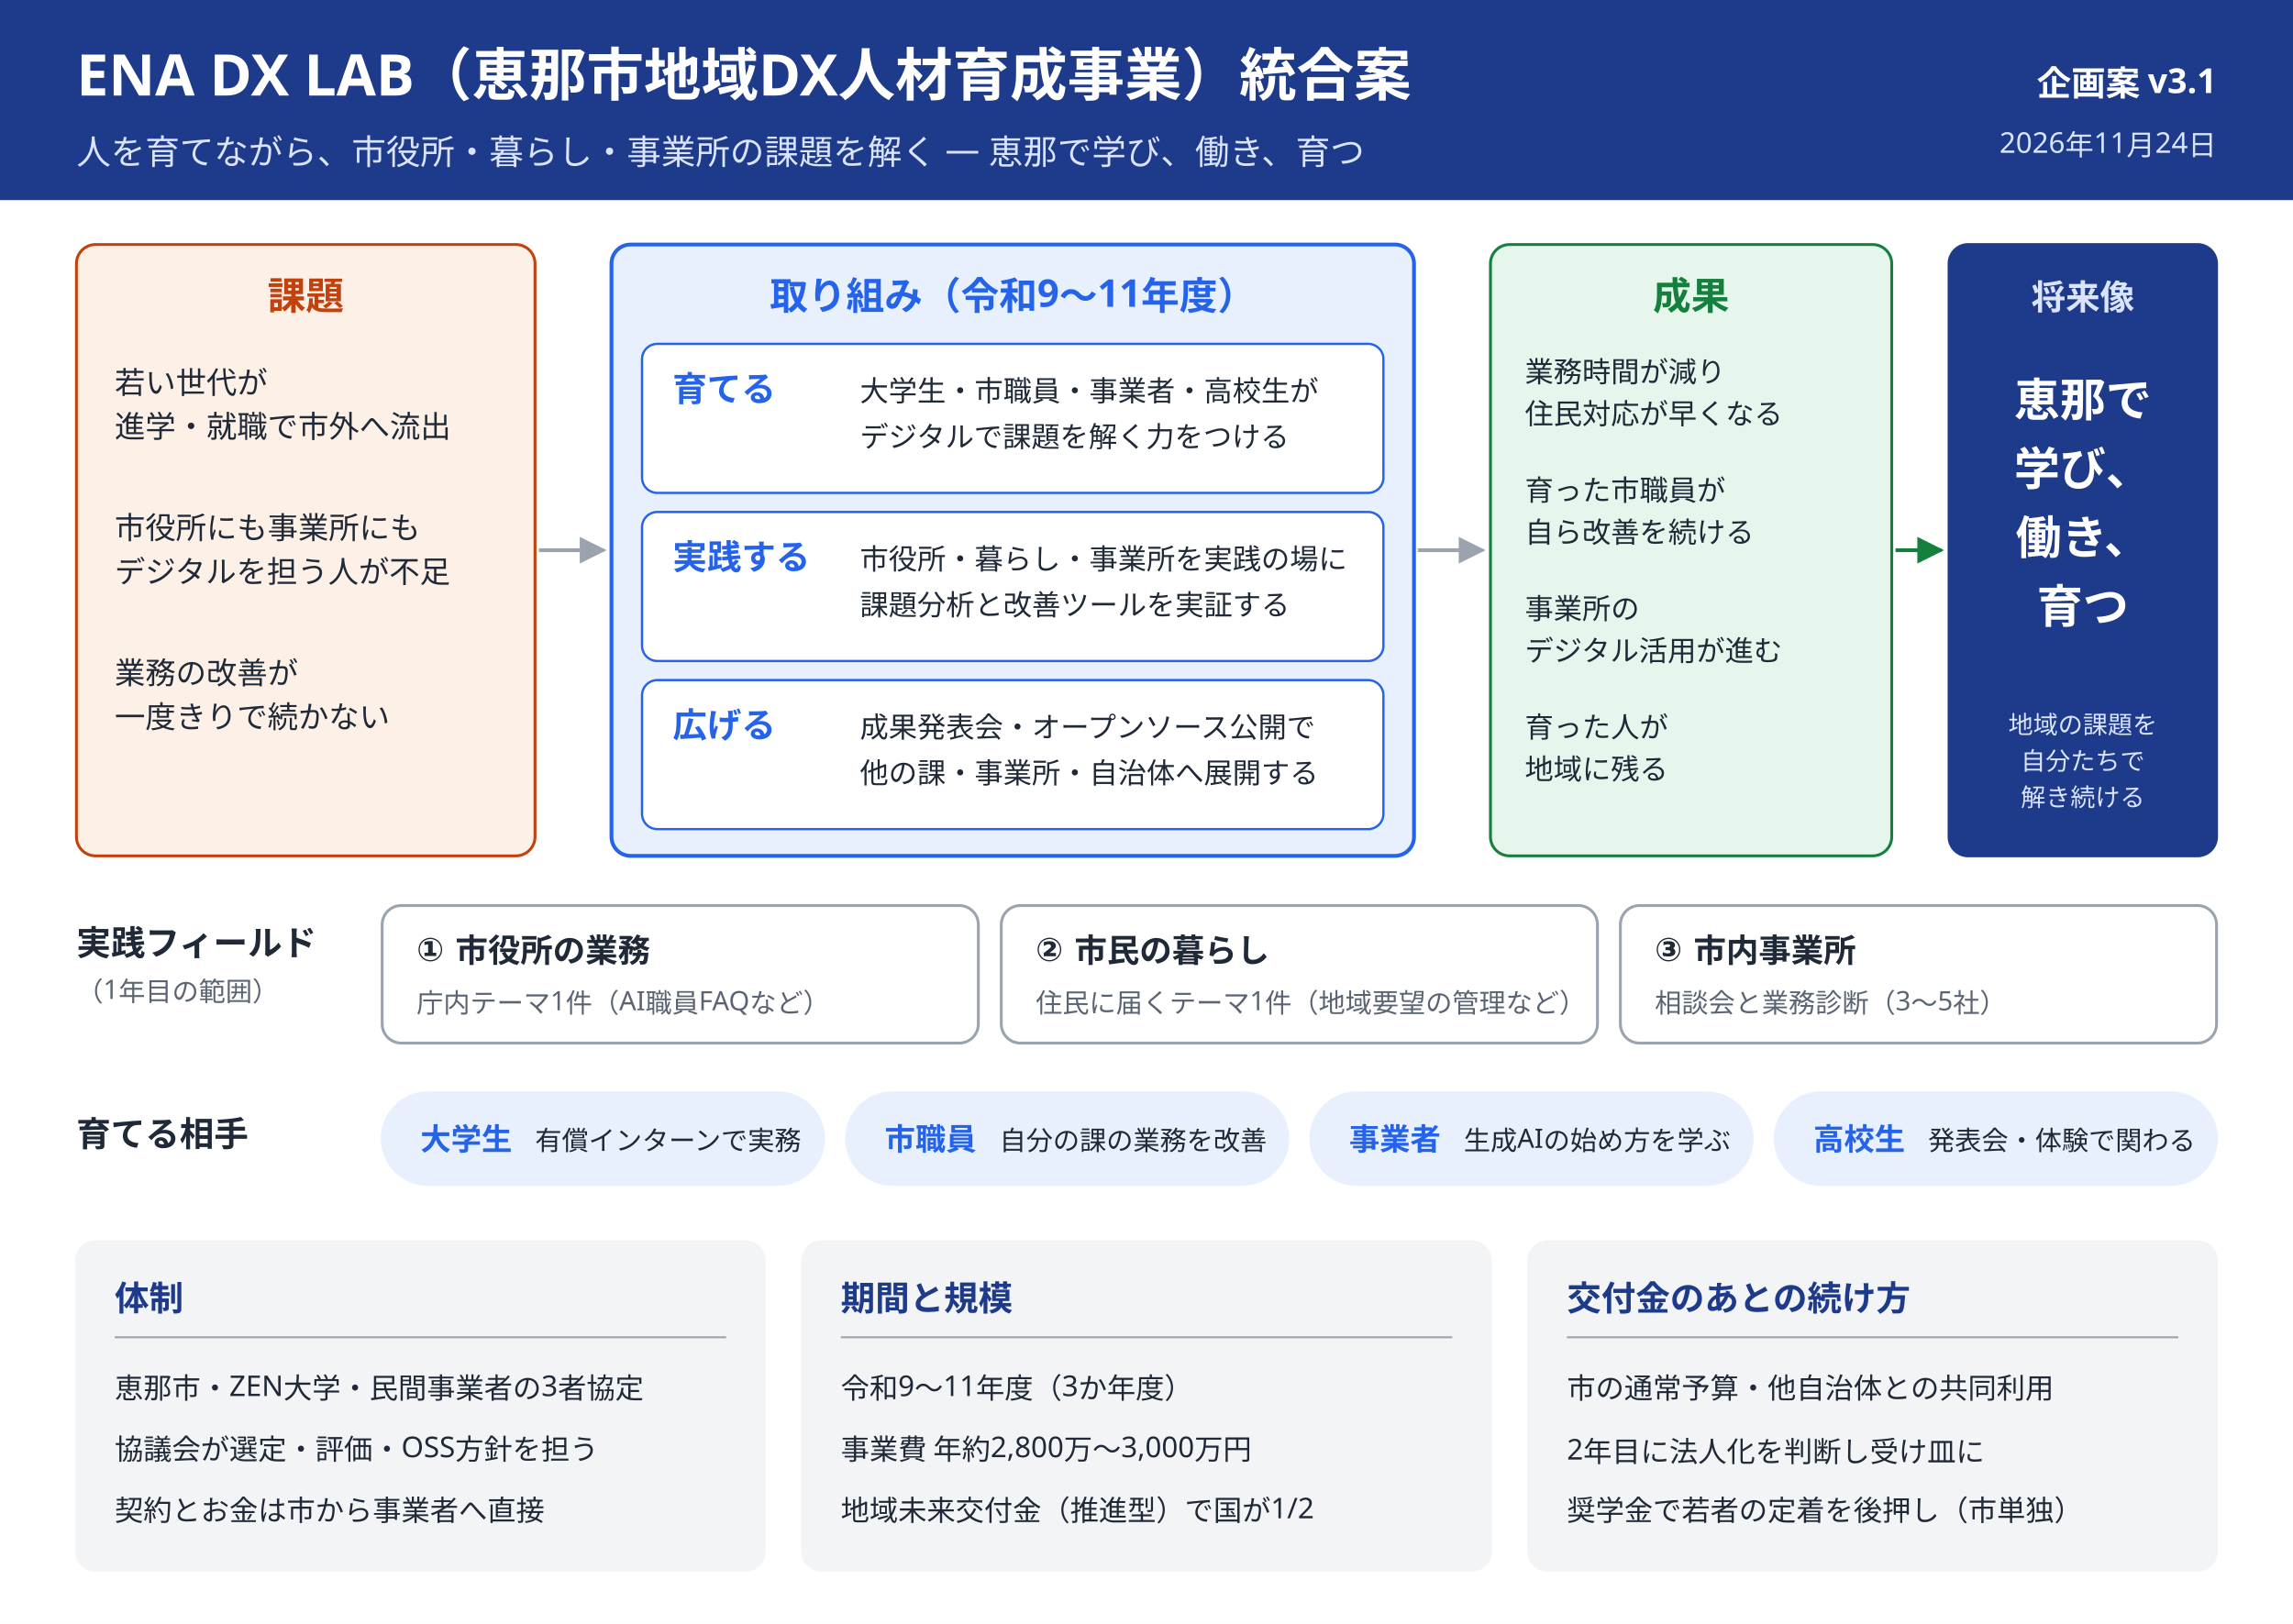
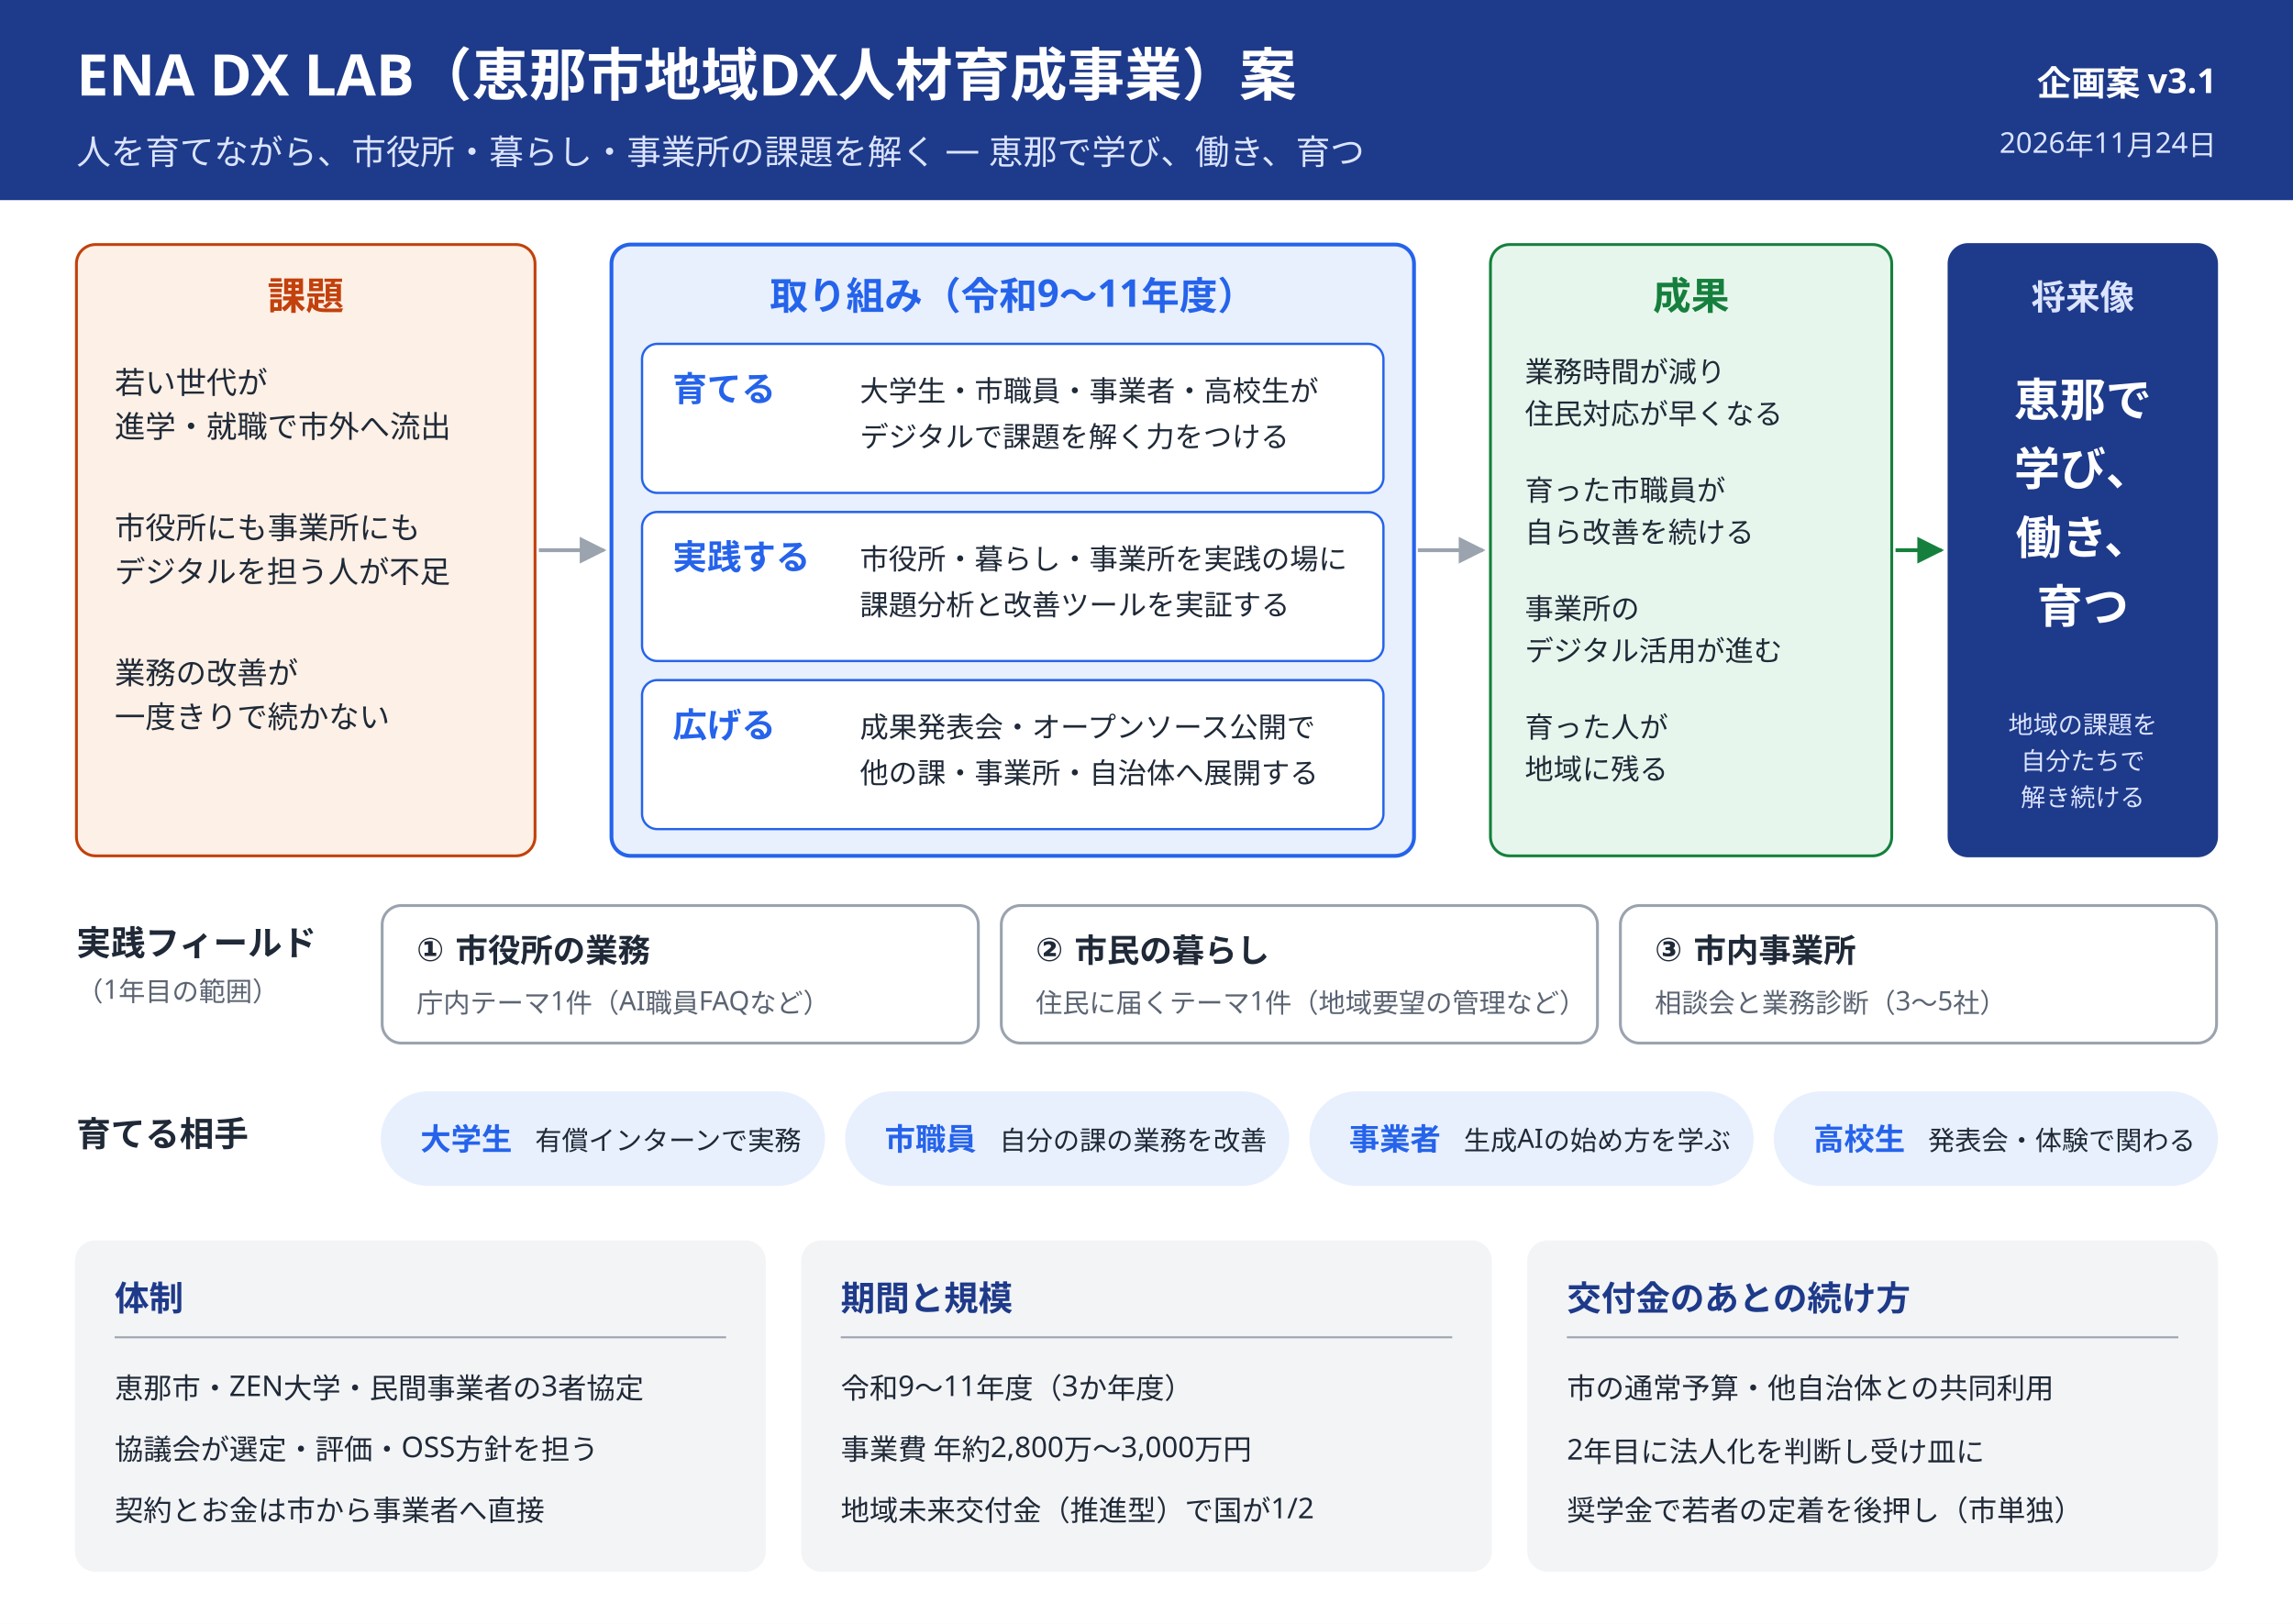
<svg xmlns="http://www.w3.org/2000/svg" width="1200" height="850" viewBox="0 0 1200 850" font-family="'IPAPGothic','IPAGothic',sans-serif">
  <rect width="1200" height="850" fill="#ffffff" />
  <defs>
    <marker id="a" viewBox="0 0 10 10" refX="9" refY="5" markerWidth="7" markerHeight="7" orient="auto-start-reverse">
      <path d="M0 0L10 5L0 10z" fill="#9aa3ae" />
    </marker>
    <marker id="b" viewBox="0 0 10 10" refX="9" refY="5" markerWidth="7" markerHeight="7" orient="auto-start-reverse">
      <path d="M0 0L10 5L0 10z" fill="#2563eb" />
    </marker>
    <marker id="g" viewBox="0 0 10 10" refX="9" refY="5" markerWidth="7" markerHeight="7" orient="auto-start-reverse">
      <path d="M0 0L10 5L0 10z" fill="#15803d" />
    </marker>
  </defs>
  <rect x="0" y="0" width="1200" height="104" rx="0" fill="#1e3a8a" stroke="#1e3a8a" stroke-width="1.5" />
-   <text x="40" y="50" font-size="30" fill="#ffffff" font-weight="700" text-anchor="start">ENA DX LAB（恵那市地域DX人材育成事業）統合案</text>
+   <text x="40" y="50" font-size="30" fill="#ffffff" font-weight="700" text-anchor="start">ENA DX LAB（恵那市地域DX人材育成事業）案</text>
  <text x="40" y="86" font-size="18" fill="#dbe4ff" font-weight="400" text-anchor="start">人を育てながら、市役所・暮らし・事業所の課題を解く ― 恵那で学び、働き、育つ</text>
  <text x="1160" y="50" font-size="18" fill="#ffffff" font-weight="700" text-anchor="end">企画案 v3.1</text>
  <text x="1160" y="80" font-size="15" fill="#dbe4ff" font-weight="400" text-anchor="end">2026年11月24日</text>
  <rect x="40" y="128" width="240" height="320" rx="10" fill="#fdf0e6" stroke="#c2410c" stroke-width="1.5" />
  <text x="160" y="162" font-size="20" fill="#c2410c" font-weight="700" text-anchor="middle">課題</text>
  <text x="60" y="206" font-size="16" fill="#1f2937" font-weight="400" text-anchor="start">若い世代が</text>
  <text x="60" y="229" font-size="16" fill="#1f2937" font-weight="400" text-anchor="start">進学・就職で市外へ流出</text>
  <text x="60" y="282" font-size="16" fill="#1f2937" font-weight="400" text-anchor="start">市役所にも事業所にも</text>
  <text x="60" y="305" font-size="16" fill="#1f2937" font-weight="400" text-anchor="start">デジタルを担う人が不足</text>
  <text x="60" y="358" font-size="16" fill="#1f2937" font-weight="400" text-anchor="start">業務の改善が</text>
  <text x="60" y="381" font-size="16" fill="#1f2937" font-weight="400" text-anchor="start">一度きりで続かない</text>
  <path d="M282 288H316" fill="none" stroke="#9aa3ae" stroke-width="2" marker-end="url(#a)" />
  <rect x="320" y="128" width="420" height="320" rx="10" fill="#e8f0fe" stroke="#2563eb" stroke-width="2" />
  <text x="530" y="162" font-size="20" fill="#2563eb" font-weight="700" text-anchor="middle">取り組み（令和9〜11年度）</text>
  <rect x="336" y="180" width="388" height="78" rx="8" fill="#ffffff" stroke="#2563eb" stroke-width="1.2" />
  <text x="352" y="210" font-size="18" fill="#2563eb" font-weight="700" text-anchor="start">育てる</text>
  <text x="450" y="210" font-size="15" fill="#1f2937" font-weight="400" text-anchor="start">大学生・市職員・事業者・高校生が</text>
  <text x="450" y="234" font-size="15" fill="#1f2937" font-weight="400" text-anchor="start">デジタルで課題を解く力をつける</text>
  <rect x="336" y="268" width="388" height="78" rx="8" fill="#ffffff" stroke="#2563eb" stroke-width="1.2" />
  <text x="352" y="298" font-size="18" fill="#2563eb" font-weight="700" text-anchor="start">実践する</text>
  <text x="450" y="298" font-size="15" fill="#1f2937" font-weight="400" text-anchor="start">市役所・暮らし・事業所を実践の場に</text>
  <text x="450" y="322" font-size="15" fill="#1f2937" font-weight="400" text-anchor="start">課題分析と改善ツールを実証する</text>
  <rect x="336" y="356" width="388" height="78" rx="8" fill="#ffffff" stroke="#2563eb" stroke-width="1.2" />
  <text x="352" y="386" font-size="18" fill="#2563eb" font-weight="700" text-anchor="start">広げる</text>
  <text x="450" y="386" font-size="15" fill="#1f2937" font-weight="400" text-anchor="start">成果発表会・オープンソース公開で</text>
  <text x="450" y="410" font-size="15" fill="#1f2937" font-weight="400" text-anchor="start">他の課・事業所・自治体へ展開する</text>
  <path d="M742 288H776" fill="none" stroke="#9aa3ae" stroke-width="2" marker-end="url(#a)" />
  <rect x="780" y="128" width="210" height="320" rx="10" fill="#e7f6ec" stroke="#15803d" stroke-width="1.5" />
  <text x="885" y="162" font-size="20" fill="#15803d" font-weight="700" text-anchor="middle">成果</text>
  <text x="798" y="200" font-size="15" fill="#1f2937" font-weight="400" text-anchor="start">業務時間が減り</text>
  <text x="798" y="222" font-size="15" fill="#1f2937" font-weight="400" text-anchor="start">住民対応が早くなる</text>
  <text x="798" y="262" font-size="15" fill="#1f2937" font-weight="400" text-anchor="start">育った市職員が</text>
  <text x="798" y="284" font-size="15" fill="#1f2937" font-weight="400" text-anchor="start">自ら改善を続ける</text>
  <text x="798" y="324" font-size="15" fill="#1f2937" font-weight="400" text-anchor="start">事業所の</text>
  <text x="798" y="346" font-size="15" fill="#1f2937" font-weight="400" text-anchor="start">デジタル活用が進む</text>
  <text x="798" y="386" font-size="15" fill="#1f2937" font-weight="400" text-anchor="start">育った人が</text>
  <text x="798" y="408" font-size="15" fill="#1f2937" font-weight="400" text-anchor="start">地域に残る</text>
  <path d="M992 288H1016" fill="none" stroke="#15803d" stroke-width="2" marker-end="url(#g)" />
  <rect x="1020" y="128" width="140" height="320" rx="10" fill="#1e3a8a" stroke="#1e3a8a" stroke-width="1.5" />
  <text x="1090" y="162" font-size="18" fill="#dbe4ff" font-weight="700" text-anchor="middle">将来像</text>
  <text x="1090" y="218" font-size="24" fill="#ffffff" font-weight="700" text-anchor="middle">恵那で</text>
  <text x="1090" y="254" font-size="24" fill="#ffffff" font-weight="700" text-anchor="middle">学び、</text>
  <text x="1090" y="290" font-size="24" fill="#ffffff" font-weight="700" text-anchor="middle">働き、</text>
  <text x="1090" y="326" font-size="24" fill="#ffffff" font-weight="700" text-anchor="middle">育つ</text>
  <text x="1090" y="384" font-size="13" fill="#dbe4ff" font-weight="400" text-anchor="middle">地域の課題を</text>
  <text x="1090" y="403" font-size="13" fill="#dbe4ff" font-weight="400" text-anchor="middle">自分たちで</text>
  <text x="1090" y="422" font-size="13" fill="#dbe4ff" font-weight="400" text-anchor="middle">解き続ける</text>
  <text x="40" y="500" font-size="18" fill="#1f2937" font-weight="700" text-anchor="start">実践フィールド</text>
  <text x="40" y="524" font-size="14" fill="#5b6472" font-weight="400" text-anchor="start">（1年目の範囲）</text>
  <rect x="200" y="474" width="312" height="72" rx="10" fill="#ffffff" stroke="#9aa3ae" stroke-width="1.5" />
  <text x="218" y="503" font-size="17" fill="#1f2937" font-weight="700" text-anchor="start">① 市役所の業務</text>
  <text x="218" y="530" font-size="14" fill="#5b6472" font-weight="400" text-anchor="start">庁内テーマ1件（AI職員FAQなど）</text>
  <rect x="524" y="474" width="312" height="72" rx="10" fill="#ffffff" stroke="#9aa3ae" stroke-width="1.5" />
  <text x="542" y="503" font-size="17" fill="#1f2937" font-weight="700" text-anchor="start">② 市民の暮らし</text>
  <text x="542" y="530" font-size="14" fill="#5b6472" font-weight="400" text-anchor="start">住民に届くテーマ1件（地域要望の管理など）</text>
  <rect x="848" y="474" width="312" height="72" rx="10" fill="#ffffff" stroke="#9aa3ae" stroke-width="1.5" />
  <text x="866" y="503" font-size="17" fill="#1f2937" font-weight="700" text-anchor="start">③ 市内事業所</text>
  <text x="866" y="530" font-size="14" fill="#5b6472" font-weight="400" text-anchor="start">相談会と業務診断（3〜5社）</text>
  <text x="40" y="600" font-size="18" fill="#1f2937" font-weight="700" text-anchor="start">育てる相手</text>
  <rect x="200" y="572" width="231" height="48" rx="24" fill="#e8f0fe" stroke="#e8f0fe" stroke-width="1.5" />
  <text x="220" y="602" font-size="16" fill="#2563eb" font-weight="700" text-anchor="start">大学生</text>
  <text x="280" y="602" font-size="14" fill="#1f2937" font-weight="400" text-anchor="start">有償インターンで実務</text>
  <rect x="443" y="572" width="231" height="48" rx="24" fill="#e8f0fe" stroke="#e8f0fe" stroke-width="1.5" />
  <text x="463" y="602" font-size="16" fill="#2563eb" font-weight="700" text-anchor="start">市職員</text>
  <text x="523" y="602" font-size="14" fill="#1f2937" font-weight="400" text-anchor="start">自分の課の業務を改善</text>
  <rect x="686" y="572" width="231" height="48" rx="24" fill="#e8f0fe" stroke="#e8f0fe" stroke-width="1.5" />
  <text x="706" y="602" font-size="16" fill="#2563eb" font-weight="700" text-anchor="start">事業者</text>
  <text x="766" y="602" font-size="14" fill="#1f2937" font-weight="400" text-anchor="start">生成AIの始め方を学ぶ</text>
  <rect x="929" y="572" width="231" height="48" rx="24" fill="#e8f0fe" stroke="#e8f0fe" stroke-width="1.5" />
  <text x="949" y="602" font-size="16" fill="#2563eb" font-weight="700" text-anchor="start">高校生</text>
  <text x="1009" y="602" font-size="14" fill="#1f2937" font-weight="400" text-anchor="start">発表会・体験で関わる</text>
  <rect x="40" y="650" width="360" height="172" rx="10" fill="#f3f4f6" stroke="#f3f4f6" stroke-width="1.5" />
  <text x="60" y="686" font-size="18" fill="#1e3a8a" font-weight="700" text-anchor="start">体制</text>
  <line x1="60" y1="700" x2="380" y2="700" stroke="#9aa3ae" stroke-width="1" />
  <text x="60" y="732" font-size="15" fill="#1f2937" font-weight="400" text-anchor="start">恵那市・ZEN大学・民間事業者の3者協定</text>
  <text x="60" y="764" font-size="15" fill="#1f2937" font-weight="400" text-anchor="start">協議会が選定・評価・OSS方針を担う</text>
  <text x="60" y="796" font-size="15" fill="#1f2937" font-weight="400" text-anchor="start">契約とお金は市から事業者へ直接</text>
  <rect x="420" y="650" width="360" height="172" rx="10" fill="#f3f4f6" stroke="#f3f4f6" stroke-width="1.5" />
  <text x="440" y="686" font-size="18" fill="#1e3a8a" font-weight="700" text-anchor="start">期間と規模</text>
  <line x1="440" y1="700" x2="760" y2="700" stroke="#9aa3ae" stroke-width="1" />
  <text x="440" y="732" font-size="15" fill="#1f2937" font-weight="400" text-anchor="start">令和9〜11年度（3か年度）</text>
  <text x="440" y="764" font-size="15" fill="#1f2937" font-weight="400" text-anchor="start">事業費 年約2,800万〜3,000万円</text>
  <text x="440" y="796" font-size="15" fill="#1f2937" font-weight="400" text-anchor="start">地域未来交付金（推進型）で国が1/2</text>
  <rect x="800" y="650" width="360" height="172" rx="10" fill="#f3f4f6" stroke="#f3f4f6" stroke-width="1.5" />
  <text x="820" y="686" font-size="18" fill="#1e3a8a" font-weight="700" text-anchor="start">交付金のあとの続け方</text>
  <line x1="820" y1="700" x2="1140" y2="700" stroke="#9aa3ae" stroke-width="1" />
  <text x="820" y="732" font-size="15" fill="#1f2937" font-weight="400" text-anchor="start">市の通常予算・他自治体との共同利用</text>
  <text x="820" y="764" font-size="15" fill="#1f2937" font-weight="400" text-anchor="start">2年目に法人化を判断し受け皿に</text>
  <text x="820" y="796" font-size="15" fill="#1f2937" font-weight="400" text-anchor="start">奨学金で若者の定着を後押し（市単独）</text>
</svg>
